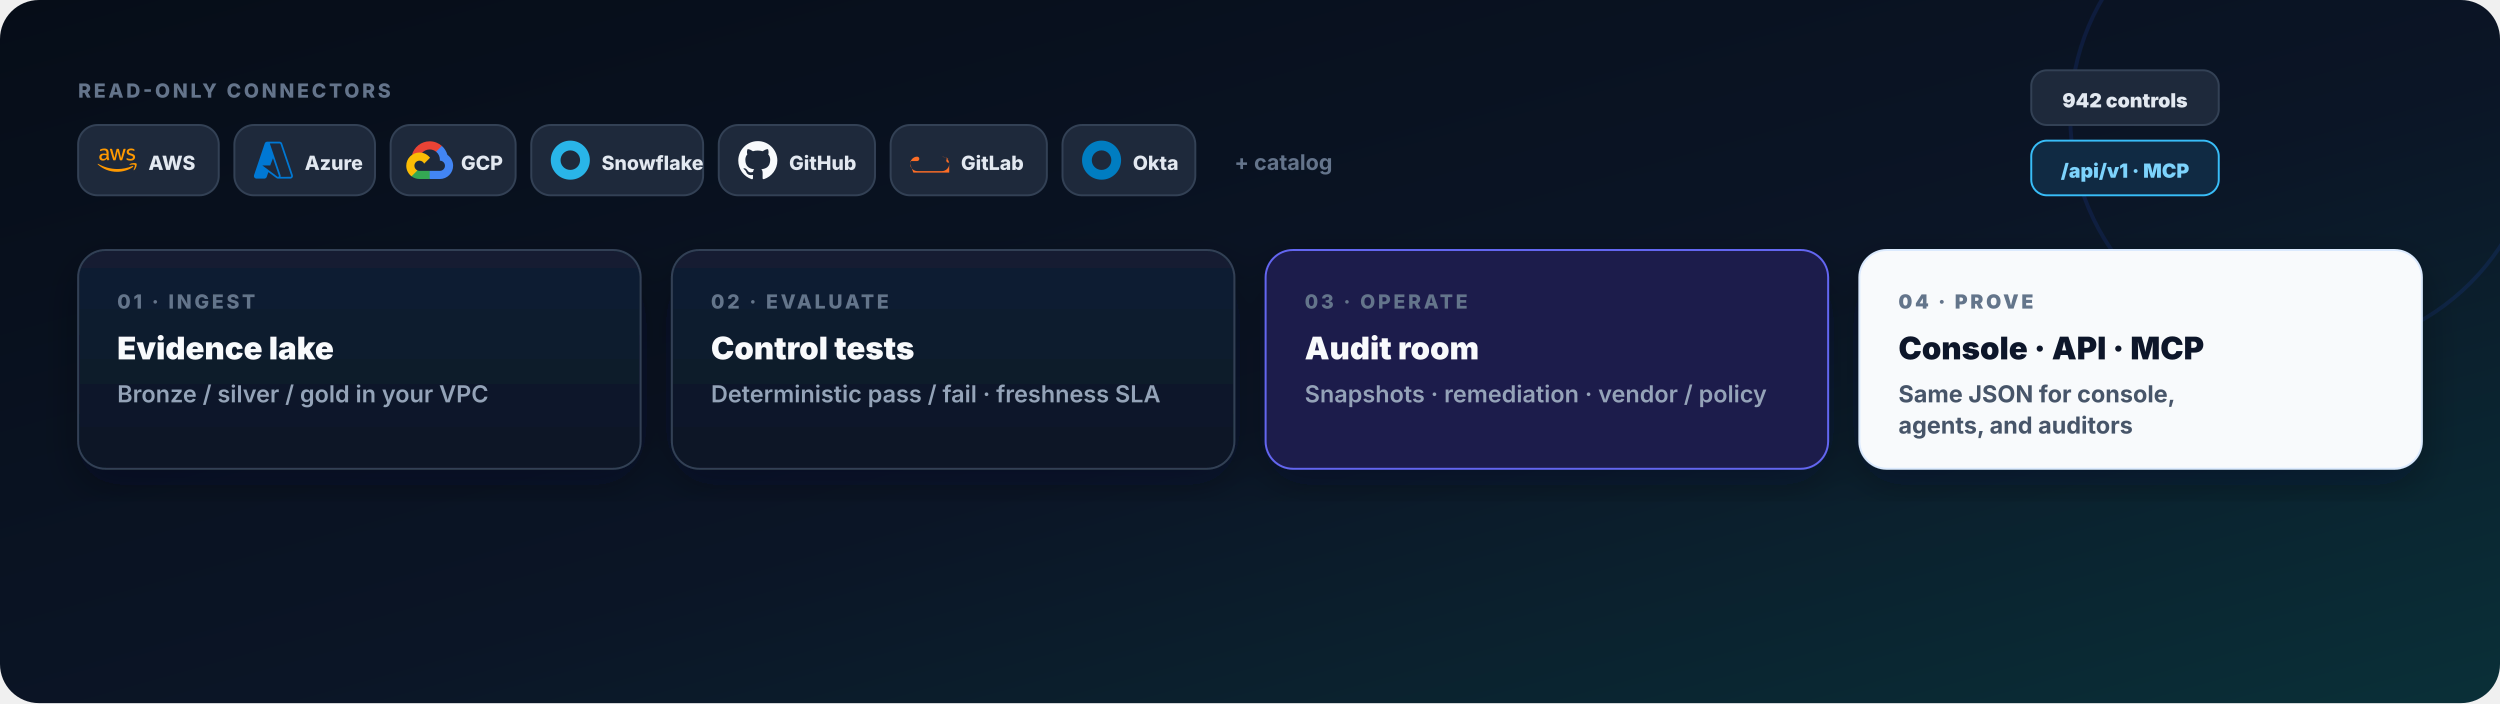
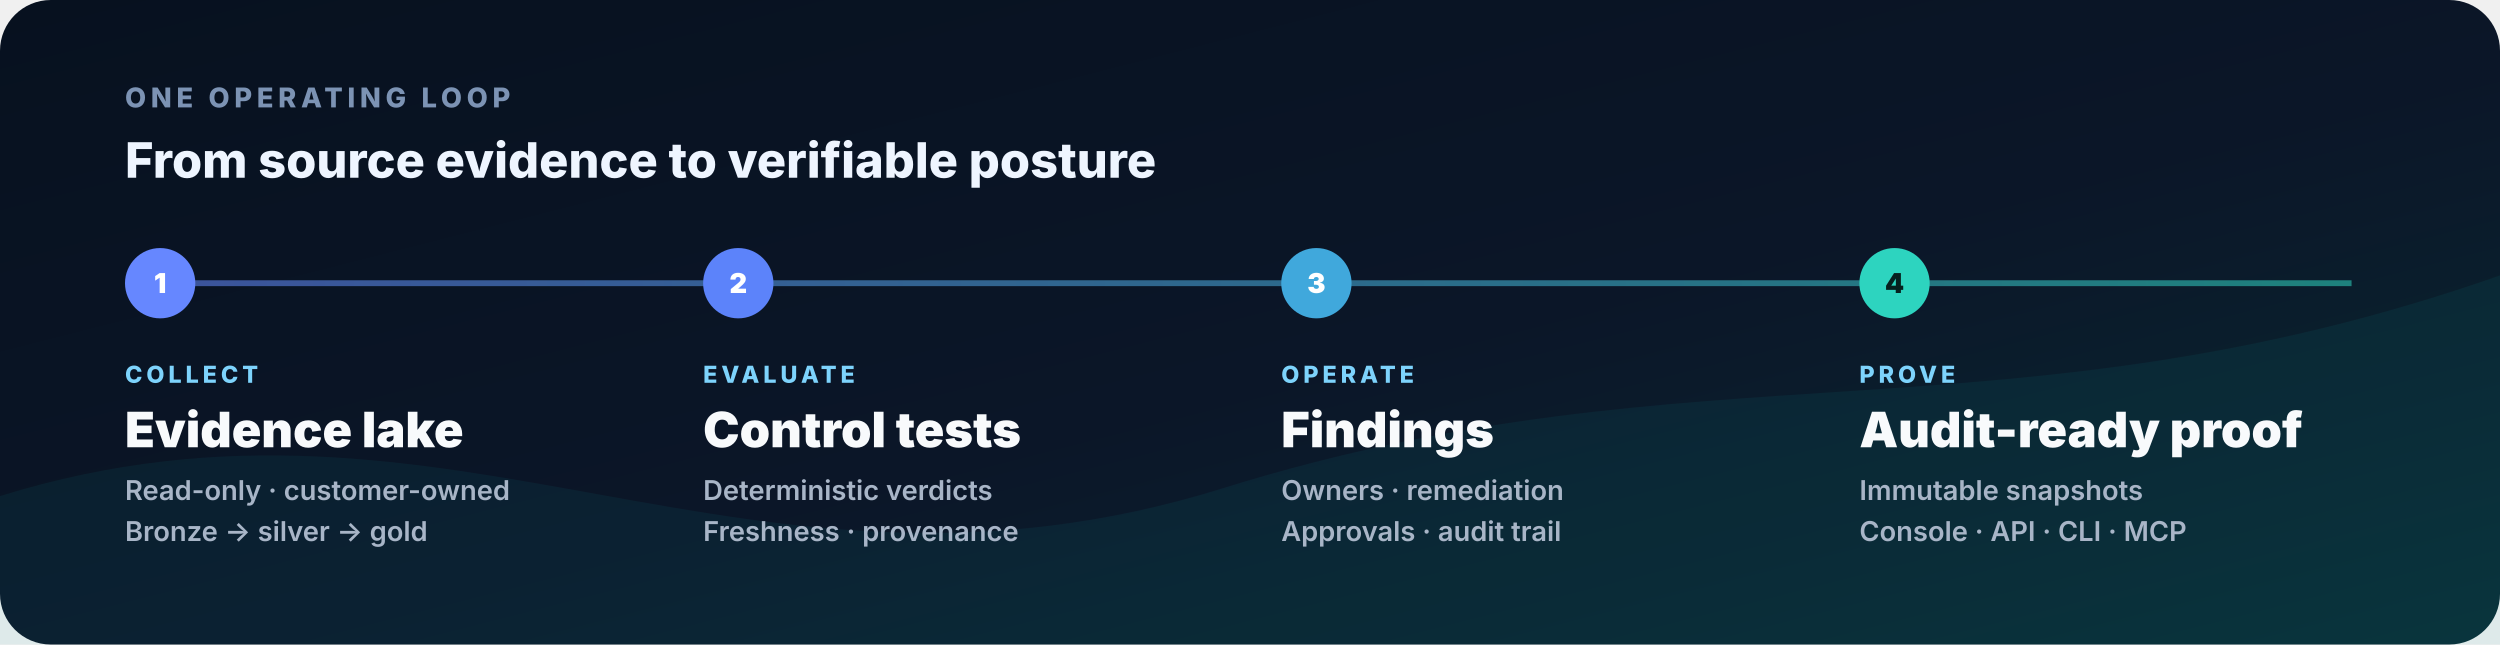
- <svg xmlns="http://www.w3.org/2000/svg" width="1280" height="360" viewBox="0 0 1280 360" role="img" aria-labelledby="title desc">
+ <svg xmlns="http://www.w3.org/2000/svg" width="1280" height="330" viewBox="0 0 1280 330" role="img" aria-labelledby="title desc">
  <defs>
    <linearGradient id="bg" x1="0" y1="0" x2="1" y2="1">
-       <stop offset="0" stop-color="#060d18" />
-       <stop offset=".55" stop-color="#0b1526" />
-       <stop offset="1" stop-color="#0a3038" />
+       <stop stop-color="#07111f" />
+       <stop offset="0.55" stop-color="#0b1628" />
+       <stop offset="1" stop-color="#092b34" />
    </linearGradient>
-     <linearGradient id="accent" x1="0" y1="0" x2="1" y2="0">
-       <stop offset="0" stop-color="#4f7cff" />
-       <stop offset="1" stop-color="#30c7d2" />
+     <linearGradient id="line" x1="70" y1="0" x2="1210" y2="0" gradientUnits="userSpaceOnUse">
+       <stop stop-color="#6687ff" />
+       <stop offset="1" stop-color="#2dd4bf" />
    </linearGradient>
-     <linearGradient id="panel" x1="0" y1="0" x2="0" y2="1">
-       <stop offset="0" stop-color="#121f33" />
-       <stop offset="1" stop-color="#0c1626" />
-     </linearGradient>
-     <filter id="shadow" x="-15%" y="-15%" width="130%" height="130%">
-       <feDropShadow dx="0" dy="8" stdDeviation="10" flood-color="#020617" flood-opacity=".3" />
-     </filter>
    <style>
-       .font { font-family: Inter, ui-sans-serif, system-ui, sans-serif; }
-       .chip { fill: #1e293b; stroke: #334155; stroke-width: 1; }
-       .label { fill: #64748b; font-size: 10px; font-weight: 800; letter-spacing: 1.4px; }
-       .title { fill: #f8fafc; font-size: 16px; font-weight: 900; }
-       .body { fill: #94a3b8; font-size: 12px; font-weight: 600; }
+       .font { font-family: Inter, ui-sans-serif, system-ui, -apple-system, BlinkMacSystemFont, 'Segoe UI', sans-serif; }
+       .step { font-size: 12px; font-weight: 800; letter-spacing: 2px; fill: #7dd3fc; }
+       .name { font-size: 25px; font-weight: 850; fill: #f8fafc; }
+       .body { font-size: 14px; font-weight: 600; fill: #a8b5c7; }
    </style>
  </defs>
-   <rect width="1280" height="360" rx="20" fill="url(#bg)" />
-   <circle cx="1180" cy="60" r="120" fill="none" stroke="#315dff" stroke-opacity=".12" stroke-width="2" />
+   <rect width="1280" height="330" rx="26" fill="url(#bg)" />
+   <path d="M0 254C232 182 382 326 626 250s403-21 654-109v189H0Z" fill="#0da6a6" opacity="0.08" />
  <g class="font">
-     <g transform="translate(40,36)">
-       <text x="0" y="14" class="label">READ-ONLY CONNECTORS</text>
-       <g transform="translate(0,28)">
-         <rect width="72" height="36" rx="10" class="chip" />
-         <svg x="10" y="8" width="20" height="20" viewBox="0 0 24 24">
-           <path fill="#FF9900" d="M6.763 10.036c0 .296.032.535.088.71.064.176.144.368.256.576.04.063.056.127.056.183 0 .08-.048.16-.152.24l-.503.335a.383.383 0 0 1-.208.072c-.08 0-.16-.04-.239-.112a2.47 2.47 0 0 1-.287-.375 6.18 6.18 0 0 1-.248-.471c-.622.734-1.405 1.101-2.347 1.101-.67 0-1.205-.191-1.596-.574-.391-.384-.59-.894-.59-1.533 0-.678.239-1.23.726-1.644.487-.415 1.133-.623 1.955-.623.272 0 .551.024.846.064.296.04.6.104.918.176v-.583c0-.607-.127-1.03-.375-1.277-.255-.248-.686-.367-1.3-.367-.28 0-.568.031-.863.103-.295.072-.583.16-.862.272a2.287 2.287 0 0 1-.28.104.488.488 0 0 1-.127.023c-.112 0-.168-.08-.168-.247v-.391c0-.128.016-.224.056-.28a.597.597 0 0 1 .224-.167c.279-.144.614-.264 1.005-.36a4.84 4.84 0 0 1 1.246-.151c.95 0 1.644.216 2.091.647.439.43.662 1.085.662 1.963v2.586zm-3.24 1.214c.263 0 .534-.048.822-.144.287-.096.543-.271.758-.51.128-.152.224-.32.272-.512.047-.191.08-.423.08-.694v-.335a6.66 6.66 0 0 0-.735-.136 6.02 6.02 0 0 0-.75-.048c-.535 0-.926.104-1.19.32-.263.215-.39.518-.39.917 0 .375.095.655.295.846.191.2.47.296.838.296zm6.41.862c-.144 0-.24-.024-.304-.08-.064-.048-.12-.16-.168-.311L7.586 5.55a1.398 1.398 0 0 1-.072-.32c0-.128.064-.2.191-.2h.783c.151 0 .255.025.31.08.065.048.113.16.16.312l1.342 5.284 1.245-5.284c.04-.16.088-.264.151-.312a.549.549 0 0 1 .32-.08h.638c.152 0 .256.025.32.08.063.048.12.16.151.312l1.261 5.348 1.381-5.348c.048-.16.104-.264.16-.312a.52.52 0 0 1 .311-.08h.743c.127 0 .2.065.2.2 0 .04-.009.08-.017.128a1.137 1.137 0 0 1-.056.2l-1.923 6.17c-.048.16-.104.263-.168.311a.51.51 0 0 1-.303.08h-.687c-.151 0-.255-.024-.32-.08-.063-.056-.119-.16-.15-.32l-1.238-5.148-1.23 5.14c-.04.16-.087.264-.15.32-.065.056-.177.08-.32.08zm10.256.215c-.415 0-.83-.048-1.229-.143-.399-.096-.71-.2-.918-.32-.128-.071-.215-.151-.247-.223a.563.563 0 0 1-.048-.224v-.407c0-.167.064-.247.183-.247.048 0 .096.008.144.024.048.016.12.048.2.08.271.12.566.215.878.279.319.064.63.096.95.096.502 0 .894-.088 1.165-.264a.86.86 0 0 0 .415-.758.777.777 0 0 0-.215-.559c-.144-.151-.416-.287-.807-.415l-1.157-.36c-.583-.183-1.014-.454-1.277-.813a1.902 1.902 0 0 1-.4-1.158c0-.335.073-.63.216-.886.144-.255.335-.479.575-.654.24-.184.51-.32.83-.415.32-.096.655-.136 1.006-.136.175 0 .359.008.535.032.183.024.35.056.518.088.16.04.312.08.455.127.144.048.256.096.336.144a.69.69 0 0 1 .24.2.43.43 0 0 1 .071.263v.375c0 .168-.064.256-.184.256a.83.83 0 0 1-.303-.096 3.652 3.652 0 0 0-1.532-.311c-.455 0-.815.071-1.062.223-.248.152-.375.383-.375.71 0 .224.08.416.24.567.159.152.454.304.877.44l1.134.358c.574.184.99.44 1.237.767.247.327.367.702.367 1.117 0 .343-.072.655-.207.926-.144.272-.336.511-.583.703-.248.2-.543.343-.886.447-.36.111-.734.167-1.142.167zM21.698 16.207c-2.626 1.94-6.442 2.969-9.722 2.969-4.598 0-8.74-1.7-11.87-4.526-.247-.223-.024-.527.272-.351 3.384 1.963 7.559 3.153 11.877 3.153 2.914 0 6.114-.607 9.06-1.852.439-.2.814.287.383.607zM22.792 14.961c-.336-.43-2.22-.207-3.074-.103-.255.032-.295-.192-.063-.36 1.5-1.053 3.967-.75 4.254-.399.287.36-.08 2.826-1.485 4.007-.215.184-.423.088-.327-.151.32-.79 1.03-2.57.695-2.994z" />
-         </svg>
-         <text x="36" y="23" fill="#e2e8f0" font-size="10" font-weight="800">AWS</text>
-         <g transform="translate(80,0)">
-           <rect width="72" height="36" rx="10" class="chip" />
-           <svg x="10" y="8" width="20" height="20" viewBox="0 0 24 24">
-             <path fill="#0078D4" d="M22.379 23.343a1.62 1.62 0 0 0 1.536-2.14v.002L17.35 1.76A1.62 1.62 0 0 0 15.816.657H8.184A1.62 1.62 0 0 0 6.65 1.76L.086 21.204a1.62 1.62 0 0 0 1.536 2.139h4.741a1.62 1.62 0 0 0 1.535-1.103l.977-2.892 4.947 3.675c.28.208.618.32.966.32m-3.084-12.531 3.624 10.739a.54.54 0 0 1-.51.713v-.001h-.03a.54.54 0 0 1-.322-.106l-9.287-6.9h4.853m6.313 7.006c.116-.326.13-.694.007-1.058L9.79 1.76a1.722 1.722 0 0 0-.007-.02h6.034a.54.54 0 0 1 .512.366l6.562 19.445a.54.54 0 0 1-.338.684" />
-           </svg>
-           <text x="36" y="23" fill="#e2e8f0" font-size="10" font-weight="800">Azure</text>
-         </g>
-         <g transform="translate(160,0)">
-           <rect width="64" height="36" rx="10" class="chip" />
-           <svg x="8" y="6" width="24" height="24" viewBox="0 0 64 64">
-             <path fill="#EA4335" d="M40.728 20.488l2.05.035 5.57-5.57.27-2.36C44.2 8.657 38.367 6.26 31.993 6.26c-11.54 0-21.28 7.852-24.163 18.488.608-.424 1.908-.106 1.908-.106l11.13-1.83s.572-.947.862-.9A13.88 13.88 0 0 1 32 17.375c3.3.007 6.34 1.173 8.728 3.102z" />
-             <path fill="#4285F4" d="M56.17 24.77c-1.293-4.77-3.958-8.982-7.555-12.177l-7.887 7.887c3.16 2.55 5.187 6.452 5.187 10.82v1.392c3.837 0 6.954 3.124 6.954 6.954 0 3.837-3.124 6.954-6.954 6.954H32.007L30.615 48v8.346l1.392 1.385h13.908A18.11 18.11 0 0 0 64 39.647c-.007-6.155-3.1-11.6-7.83-14.876z" />
-             <path fill="#34A853" d="M18.085 57.74h13.9V46.6h-13.9a6.89 6.89 0 0 1-2.862-.622l-2.007.615-5.57 5.57-.488 1.88a18 18 0 0 0 10.926 3.689z" />
-             <path fill="#FBBC05" d="M18.085 21.57A18.11 18.11 0 0 0 0 39.654c0 5.873 2.813 11.095 7.166 14.403l8.064-8.064a6.96 6.96 0 0 1-4.099-6.339c0-3.837 3.124-6.954 6.954-6.954 2.82 0 5.244 1.7 6.34 4.1l8.064-8.064c-3.307-4.353-8.53-7.166-14.403-7.166z" />
-           </svg>
-           <text x="36" y="23" fill="#e2e8f0" font-size="10" font-weight="800">GCP</text>
-         </g>
-         <g transform="translate(232,0)">
-           <rect width="88" height="36" rx="10" class="chip" />
-           <svg x="10" y="8" width="20" height="20" viewBox="0 0 24 24">
-             <path fill="#29B5E8" d="M12 0C5.389 0 0 5.35 0 12s5.35 12 12 12 12-5.35 12-12S18.611 0 12 0zm0 18c-3.325 0-6-2.675-6-6s2.675-6 6-6 6 2.675 6 6-2.675 6-6 6z" />
-           </svg>
-           <text x="36" y="23" fill="#e2e8f0" font-size="10" font-weight="800">Snowflake</text>
-         </g>
-         <g transform="translate(328,0)">
-           <rect width="80" height="36" rx="10" class="chip" />
-           <svg x="10" y="8" width="20" height="20" viewBox="0 0 24 24">
-             <path fill="#f8fafc" d="M12 .297c-6.63 0-12 5.373-12 12 0 5.303 3.438 9.8 8.205 11.385.6.113.82-.258.82-.577 0-.285-.01-1.04-.015-2.04-3.338.724-4.042-1.61-4.042-1.61C4.422 18.07 3.633 17.7 3.633 17.7c-1.087-.744.084-.729.084-.729 1.205.084 1.838 1.236 1.838 1.236 1.07 1.835 2.809 1.305 3.495.998.108-.776.417-1.305.76-1.605-2.665-.3-5.466-1.332-5.466-5.93 0-1.31.465-2.38 1.235-3.22-.135-.303-.54-1.523.105-3.176 0 0 1.005-.322 3.3 1.23.96-.267 1.98-.399 3-.405 1.02.006 2.04.138 3 .405 2.28-1.552 3.285-1.23 3.285-1.23.645 1.653.24 2.873.12 3.176.765.84 1.23 1.91 1.23 3.22 0 4.61-2.805 5.625-5.475 5.92.42.36.81 1.096.81 2.22 0 1.606-.015 2.896-.015 3.286 0 .315.21.69.825.57C20.565 22.092 24 17.592 24 12.297c0-6.627-5.373-12-12-12" />
-           </svg>
-           <text x="36" y="23" fill="#e2e8f0" font-size="10" font-weight="800">GitHub</text>
-         </g>
-         <g transform="translate(416,0)">
-           <rect width="80" height="36" rx="10" class="chip" />
-           <svg x="10" y="8" width="20" height="20" viewBox="0 0 24 24">
-             <path fill="#FC6D26" d="M23.546 10.852c-.766-.002-1.35.54-1.35 1.348 0 .748.588 1.352 1.312 1.352h4.872c-.635 2.087-1.397 4.088-2.275 5.986a.237.237 0 0 1-.2.114H2.115a.237.237 0 0 1-.2-.114C.837 16.64.075 14.64-.56 12.552h4.872c.724 0 1.312-.604 1.312-1.352 0-.807-.584-1.35-1.35-1.348C2.056 9.851.002 11.805 0 14.298c0 .001 0 .001 0 .003.002 2.494 2.058 4.447 4.589 4.447h14.822c2.531 0 4.587-1.953 4.589-4.447 0-.001 0-.001 0-.003-.002-2.493-2.056-4.447-4.454-4.449" />
-           </svg>
-           <text x="36" y="23" fill="#e2e8f0" font-size="10" font-weight="800">GitLab</text>
-         </g>
-         <g transform="translate(504,0)">
-           <rect width="68" height="36" rx="10" class="chip" />
-           <svg x="10" y="8" width="20" height="20" viewBox="0 0 24 24">
-             <path fill="#007DC1" d="M12 0C5.389 0 0 5.35 0 12s5.35 12 12 12 12-5.35 12-12S18.611 0 12 0zm0 18c-3.325 0-6-2.675-6-6s2.675-6 6-6 6 2.675 6 6-2.675 6-6 6z" />
-           </svg>
-           <text x="36" y="23" fill="#e2e8f0" font-size="10" font-weight="800">Okta</text>
-         </g>
-         <text x="592" y="23" fill="#64748b" font-size="11" font-weight="700">+ catalog</text>
-       </g>
+     <text x="64" y="55" font-size="14" font-weight="800" letter-spacing="2.4" fill="#7c93b4">ONE OPERATING LOOP</text>
+     <text x="64" y="91" font-size="25" font-weight="800" fill="#eef5ff">From source evidence to verifiable posture</text>
+     <path d="M76 145H1204" stroke="url(#line)" stroke-width="3" opacity="0.55" />
+     <g transform="translate(64 124)">
+       <circle cx="18" cy="21" r="18" fill="#6687ff" />
+       <text x="18" y="26" text-anchor="middle" font-size="14" font-weight="900" fill="#fff">1</text>
+       <text x="0" y="72" class="step">COLLECT</text>
+       <text x="0" y="105" class="name">Evidence lake</text>
+       <text x="0" y="132" class="body">Read-only · customer-owned</text>
+       <text x="0" y="153" class="body">Bronze → silver → gold</text>
    </g>
-     <g transform="translate(1040,36)">
-       <rect width="96" height="28" rx="8" class="chip" />
-       <text x="48" y="19" text-anchor="middle" fill="#e2e8f0" font-size="10" font-weight="900">942 controls</text>
-       <rect y="36" width="96" height="28" rx="8" fill="#102a43" stroke="#38bdf8" stroke-width="1" />
-       <text x="48" y="55" text-anchor="middle" fill="#7dd3fc" font-size="10" font-weight="900">/api/v1 · MCP</text>
+     <g transform="translate(360 124)">
+       <circle cx="18" cy="21" r="18" fill="#5c83fa" />
+       <text x="18" y="26" text-anchor="middle" font-size="14" font-weight="900" fill="#fff">2</text>
+       <text x="0" y="72" class="step">EVALUATE</text>
+       <text x="0" y="105" class="name">Control tests</text>
+       <text x="0" y="132" class="body">Deterministic verdicts</text>
+       <text x="0" y="153" class="body">Freshness · provenance</text>
    </g>
-     <g filter="url(#shadow)">
-       <g transform="translate(40,128)">
-         <rect width="288" height="112" rx="14" fill="url(#panel)" stroke="#334155" />
-         <text x="20" y="30" class="label">01 · INGEST</text>
-         <text x="20" y="56" class="title">Evidence lake</text>
-         <text x="20" y="78" class="body">Bronze / silver / gold in your VPC</text>
-       </g>
-       <g transform="translate(344,128)">
-         <rect width="288" height="112" rx="14" fill="url(#panel)" stroke="#334155" />
-         <text x="20" y="30" class="label">02 · EVALUATE</text>
-         <text x="20" y="56" class="title">Control tests</text>
-         <text x="20" y="78" class="body">Deterministic pass / fail · freshness SLA</text>
-       </g>
-       <g transform="translate(648,128)">
-         <rect width="288" height="112" rx="14" fill="#1e1b4b" stroke="#6366f1" />
-         <text x="20" y="30" class="label" fill="#c4b5fd">03 · OPERATE</text>
-         <text x="20" y="56" class="title">Audit room</text>
-         <text x="20" y="78" class="body">Snapshots · remediation · vendor / policy</text>
-       </g>
-       <g transform="translate(952,128)">
-         <rect width="288" height="112" rx="14" fill="#f8fafc" stroke="#dbeafe" />
-         <text x="20" y="30" fill="#64748b" font-size="10" font-weight="900" letter-spacing="1.4">04 · PROVE</text>
-         <text x="20" y="56" fill="#0f172a" font-size="16" font-weight="950">Console · API · MCP</text>
-         <text x="20" y="78" fill="#475569" font-size="12" font-weight="700">Same JSON for console,</text>
-         <text x="20" y="94" fill="#475569" font-size="12" font-weight="700">agents, and auditors</text>
-       </g>
+     <g transform="translate(656 124)">
+       <circle cx="18" cy="21" r="18" fill="#40a8dc" />
+       <text x="18" y="26" text-anchor="middle" font-size="14" font-weight="900" fill="#fff">3</text>
+       <text x="0" y="72" class="step">OPERATE</text>
+       <text x="0" y="105" class="name">Findings</text>
+       <text x="0" y="132" class="body">Owners · remediation</text>
+       <text x="0" y="153" class="body">Approvals · audit trail</text>
    </g>
-     <path d="M336 184h12" stroke="url(#accent)" stroke-width="3" stroke-linecap="round" />
-     <path d="M640 184h12" stroke="url(#accent)" stroke-width="3" stroke-linecap="round" />
-     <path d="M944 184h12" stroke="url(#accent)" stroke-width="3" stroke-linecap="round" />
+     <g transform="translate(952 124)">
+       <circle cx="18" cy="21" r="18" fill="#2dd4bf" />
+       <text x="18" y="26" text-anchor="middle" font-size="14" font-weight="900" fill="#06201e">4</text>
+       <text x="0" y="72" class="step">PROVE</text>
+       <text x="0" y="105" class="name">Audit-ready proof</text>
+       <text x="0" y="132" class="body">Immutable snapshots</text>
+       <text x="0" y="153" class="body">Console · API · CLI · MCP</text>
+     </g>
  </g>
</svg>
